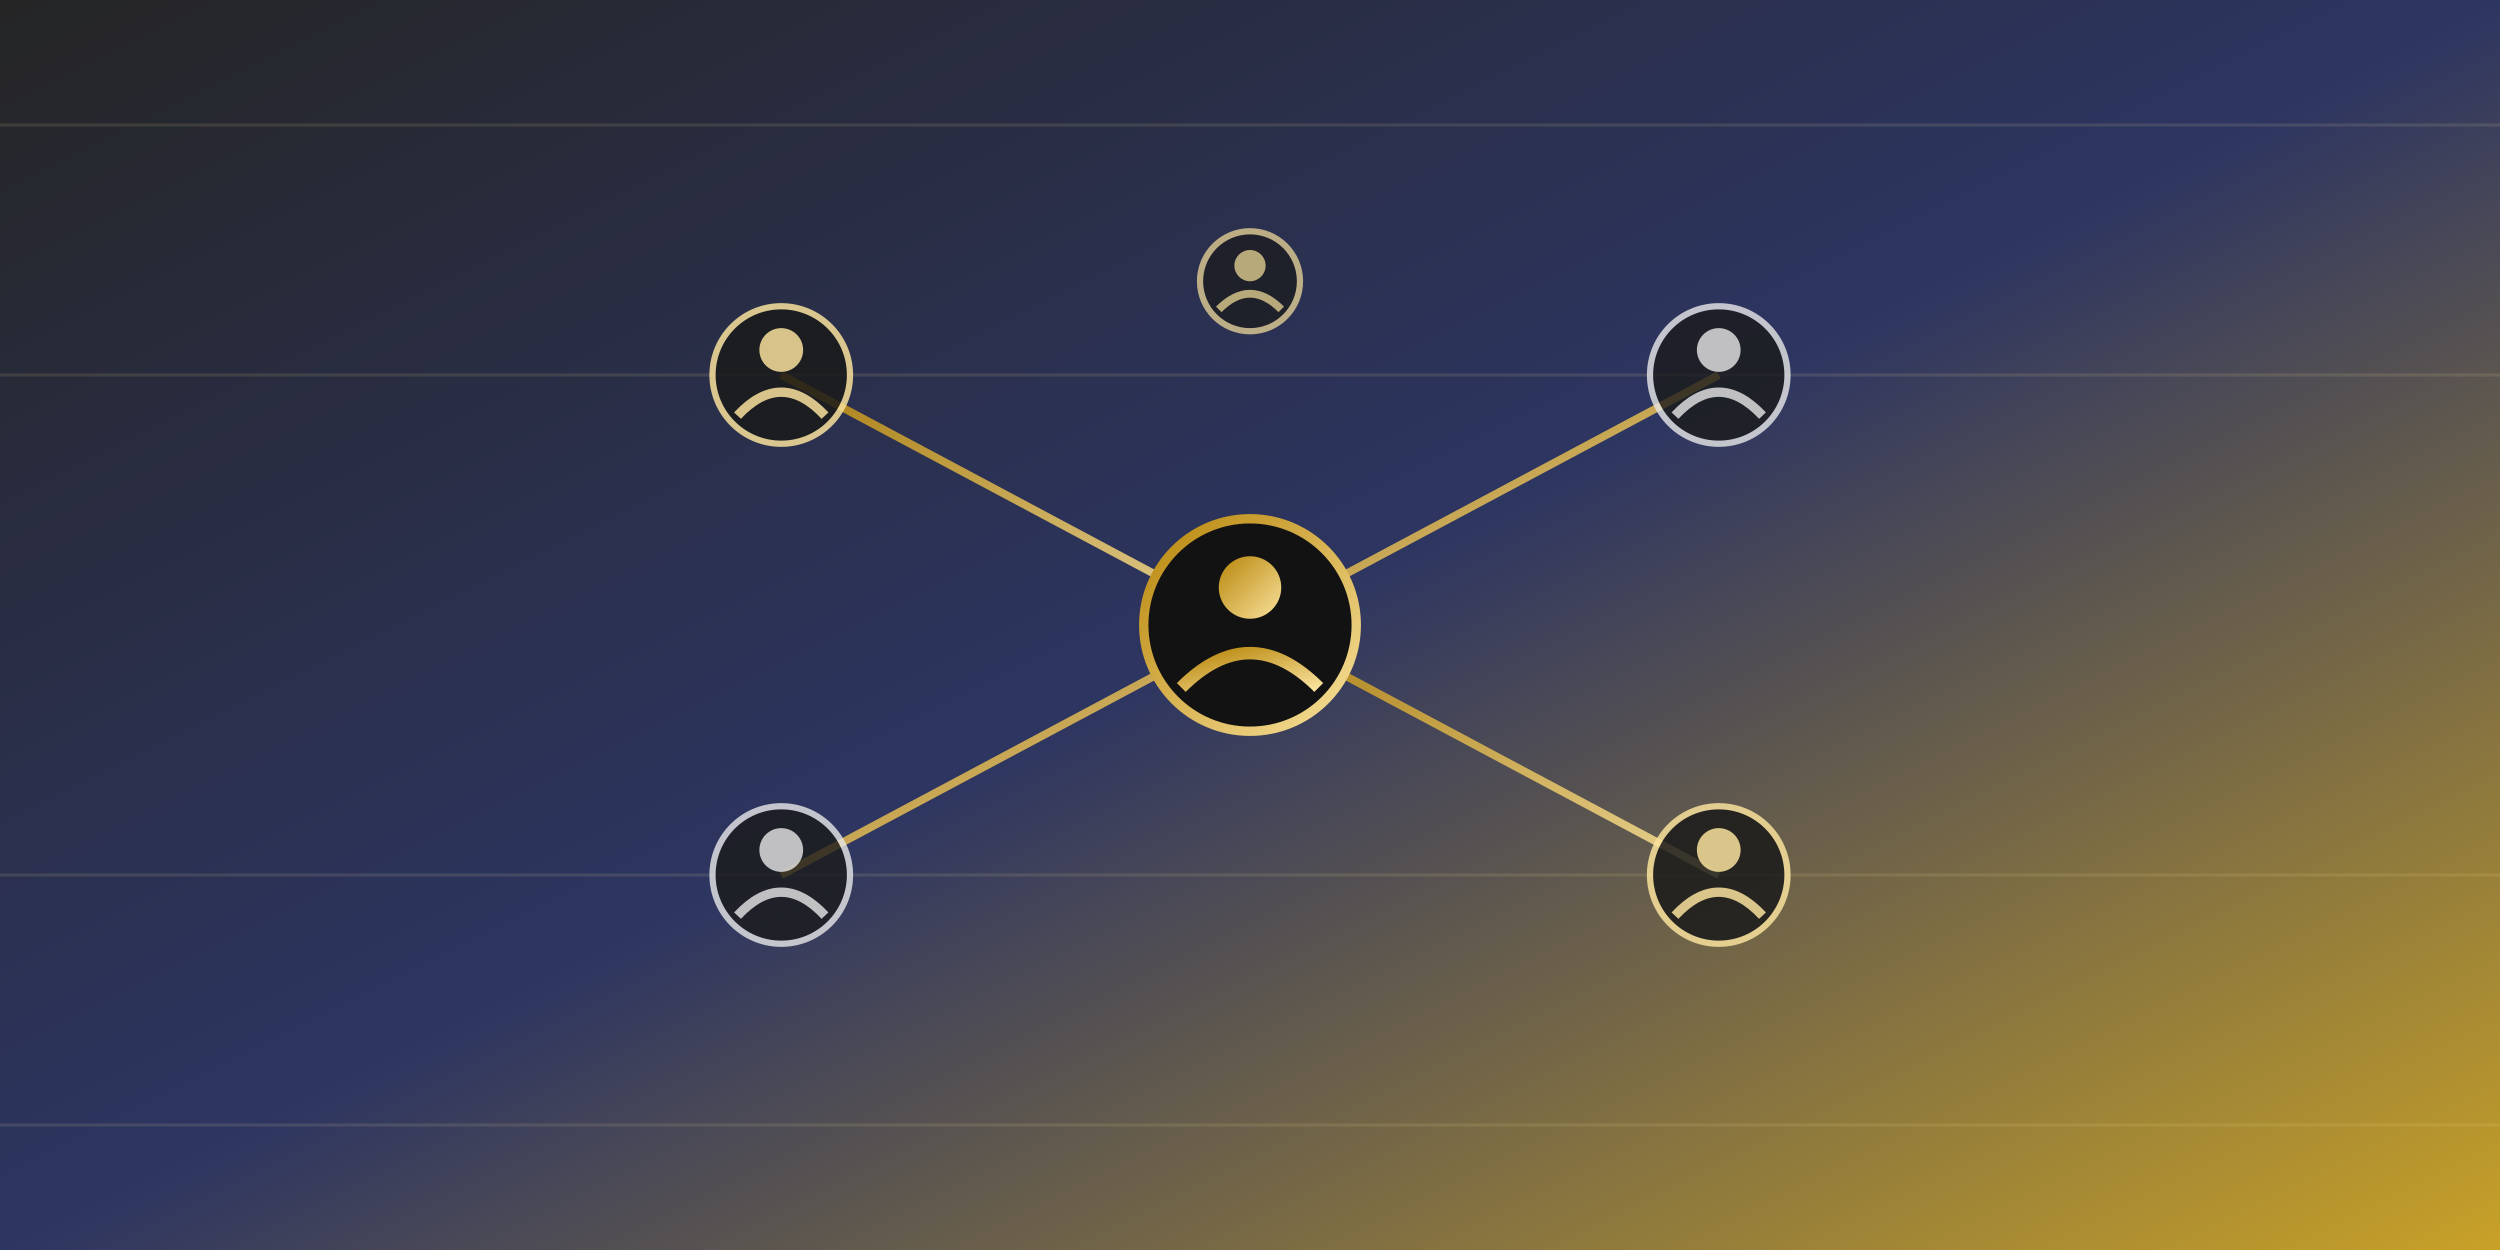
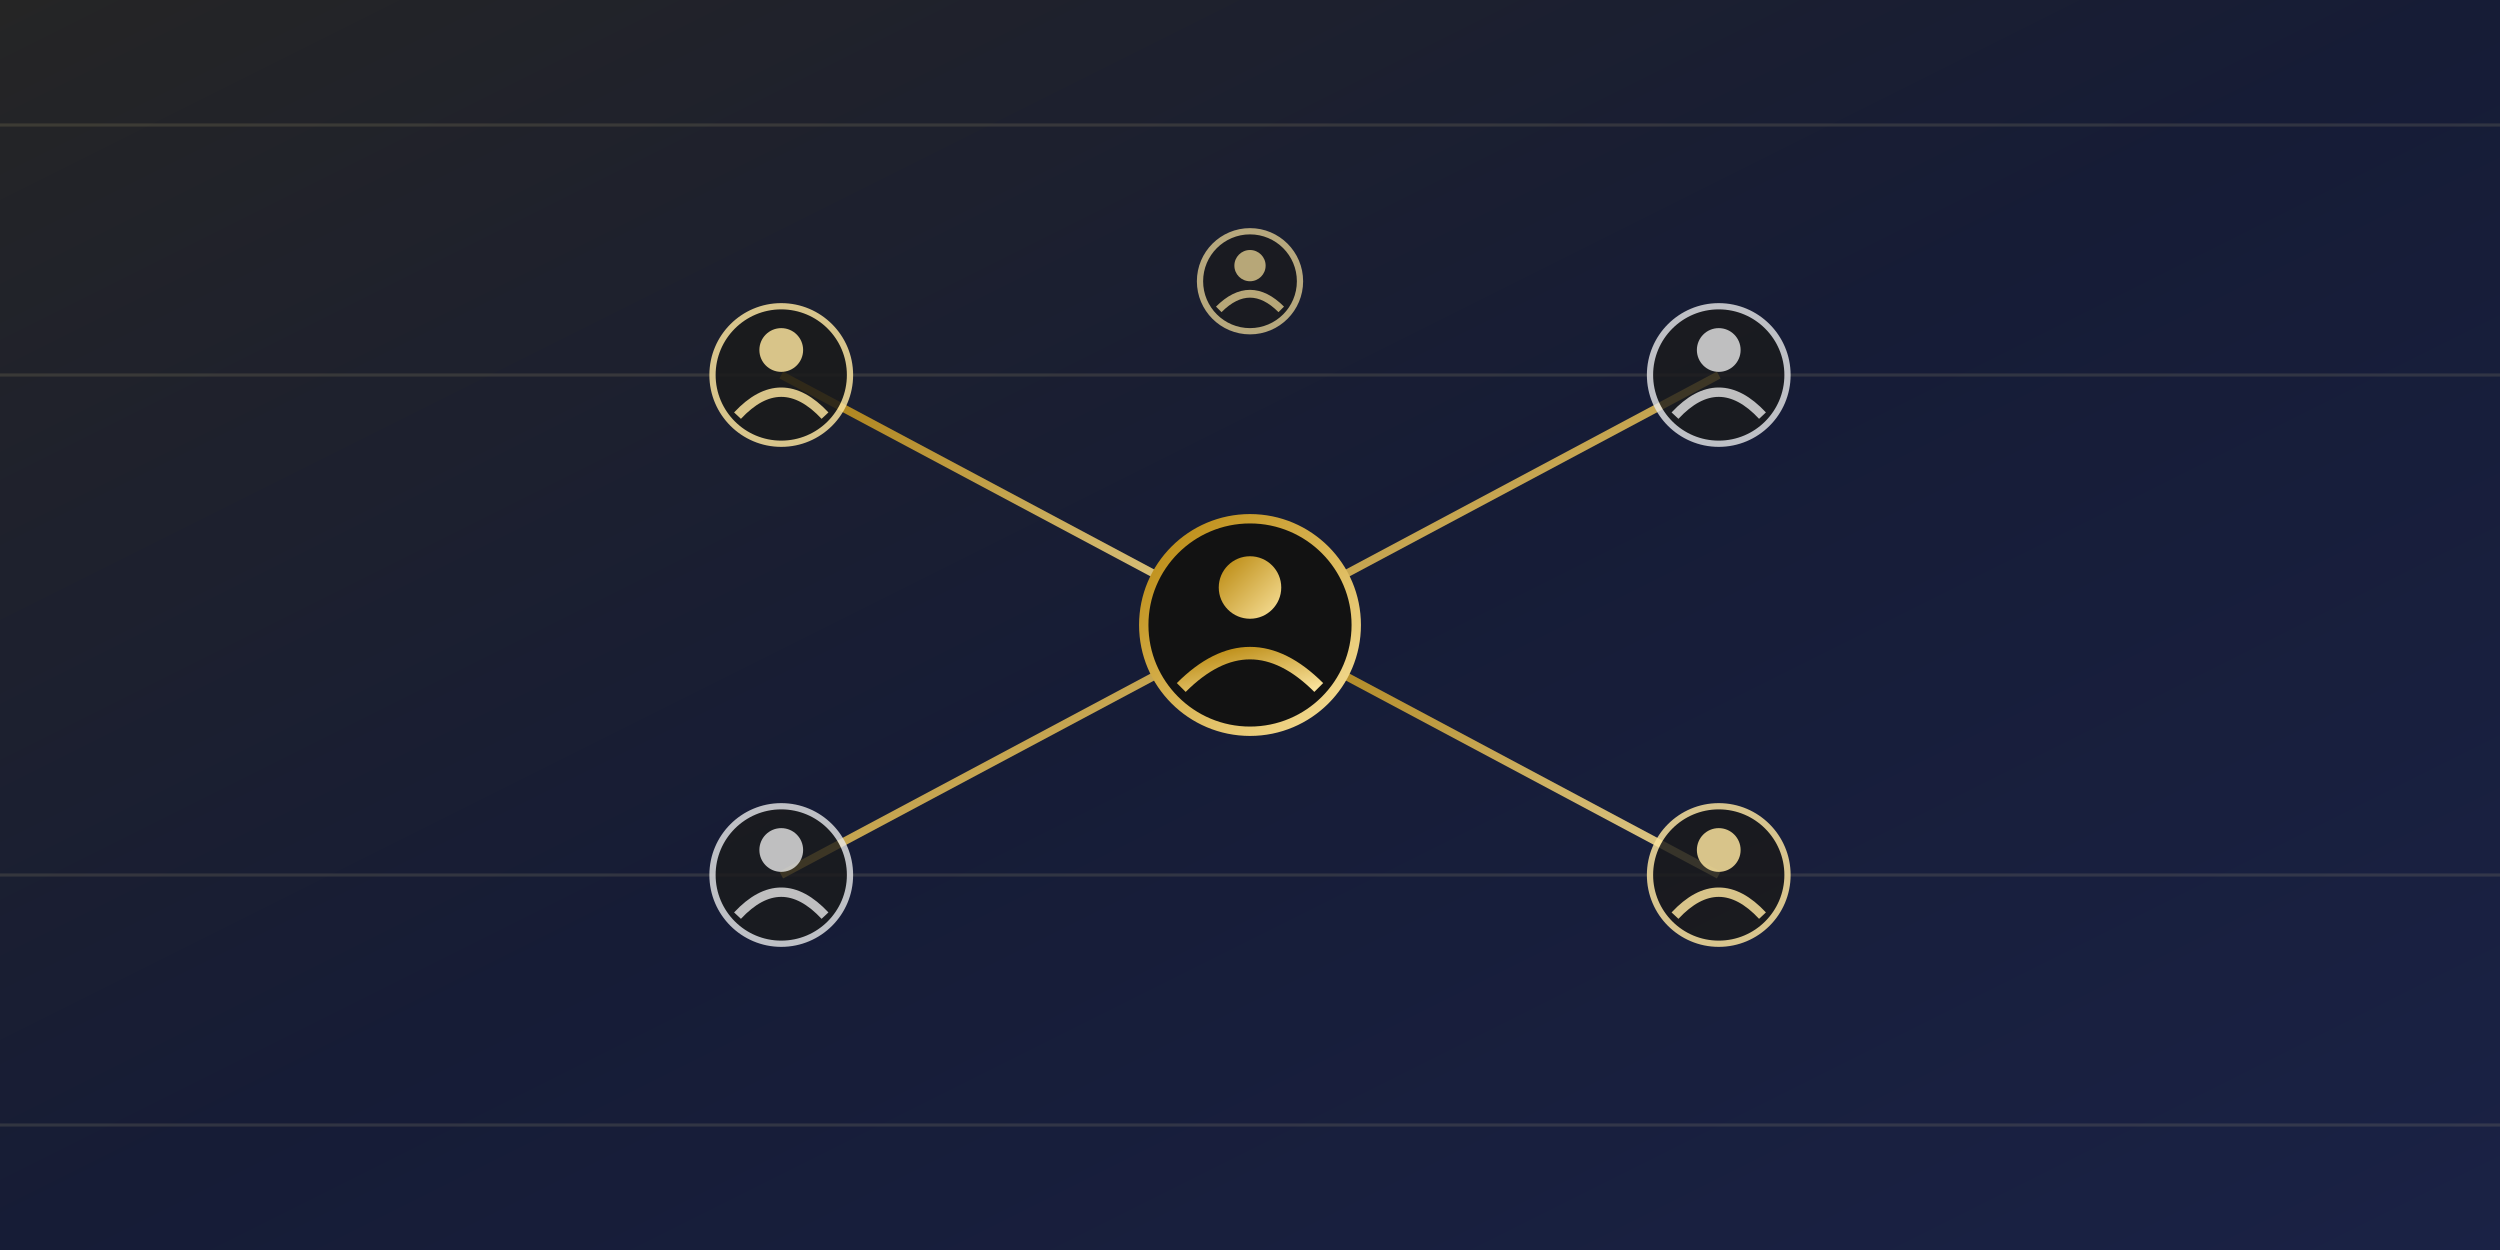
<svg xmlns="http://www.w3.org/2000/svg" viewBox="0 0 800 400" width="800" height="400">
  <defs>
    <linearGradient id="bg" x1="0%" y1="0%" x2="100%" y2="100%">
      <stop offset="0%" stop-color="#252525" />
-       <stop offset="50%" stop-color="#2d3561" />
-       <stop offset="100%" stop-color="#C9A227" />
+       <stop offset="50%" stop-color="#161c36" />
+       <stop offset="100%" stop-color="#1a2245" />
    </linearGradient>
    <linearGradient id="gold" x1="0%" y1="0%" x2="100%" y2="100%">
      <stop offset="0%" stop-color="#B8860B" />
      <stop offset="100%" stop-color="#F9E29C" />
    </linearGradient>
  </defs>
  <rect width="800" height="400" fill="url(#bg)" />
  <g opacity="0.12" stroke="#F9E29C" stroke-width="1">
    <path d="M0 40 L800 40 M0 120 L800 120 M0 280 L800 280 M0 360 L800 360" />
  </g>
  <g fill="none" stroke="url(#gold)" stroke-width="2.5" opacity="0.9">
    <line x1="400" y1="200" x2="250" y2="120" />
    <line x1="400" y1="200" x2="550" y2="120" />
    <line x1="400" y1="200" x2="250" y2="280" />
    <line x1="400" y1="200" x2="550" y2="280" />
    <line x1="400" y1="200" x2="400" y2="90" />
  </g>
  <g>
    <circle cx="400" cy="200" r="34" fill="#121212" stroke="url(#gold)" stroke-width="3" />
    <circle cx="400" cy="188" r="10" fill="url(#gold)" />
    <path d="M378 220 Q400 198 422 220" stroke="url(#gold)" stroke-width="4" fill="none" />
    <circle cx="250" cy="120" r="22" fill="#1A1A1A" stroke="#F9E29C" stroke-width="2" opacity="0.85" />
    <circle cx="250" cy="112" r="7" fill="#F9E29C" opacity="0.85" />
    <path d="M236 133 Q250 118 264 133" stroke="#F9E29C" stroke-width="3" fill="none" opacity="0.85" />
    <circle cx="550" cy="120" r="22" fill="#1A1A1A" stroke="#E8E8E8" stroke-width="2" opacity="0.8" />
    <circle cx="550" cy="112" r="7" fill="#E8E8E8" opacity="0.8" />
    <path d="M536 133 Q550 118 564 133" stroke="#E8E8E8" stroke-width="3" fill="none" opacity="0.8" />
    <circle cx="250" cy="280" r="22" fill="#1A1A1A" stroke="#E8E8E8" stroke-width="2" opacity="0.8" />
    <circle cx="250" cy="272" r="7" fill="#E8E8E8" opacity="0.8" />
    <path d="M236 293 Q250 278 264 293" stroke="#E8E8E8" stroke-width="3" fill="none" opacity="0.8" />
    <circle cx="550" cy="280" r="22" fill="#1A1A1A" stroke="#F9E29C" stroke-width="2" opacity="0.85" />
    <circle cx="550" cy="272" r="7" fill="#F9E29C" opacity="0.85" />
    <path d="M536 293 Q550 278 564 293" stroke="#F9E29C" stroke-width="3" fill="none" opacity="0.85" />
    <circle cx="400" cy="90" r="16" fill="#1A1A1A" stroke="#F9E29C" stroke-width="2" opacity="0.7" />
    <circle cx="400" cy="85" r="5" fill="#F9E29C" opacity="0.7" />
    <path d="M390 99 Q400 89 410 99" stroke="#F9E29C" stroke-width="2.5" fill="none" opacity="0.7" />
  </g>
</svg>
